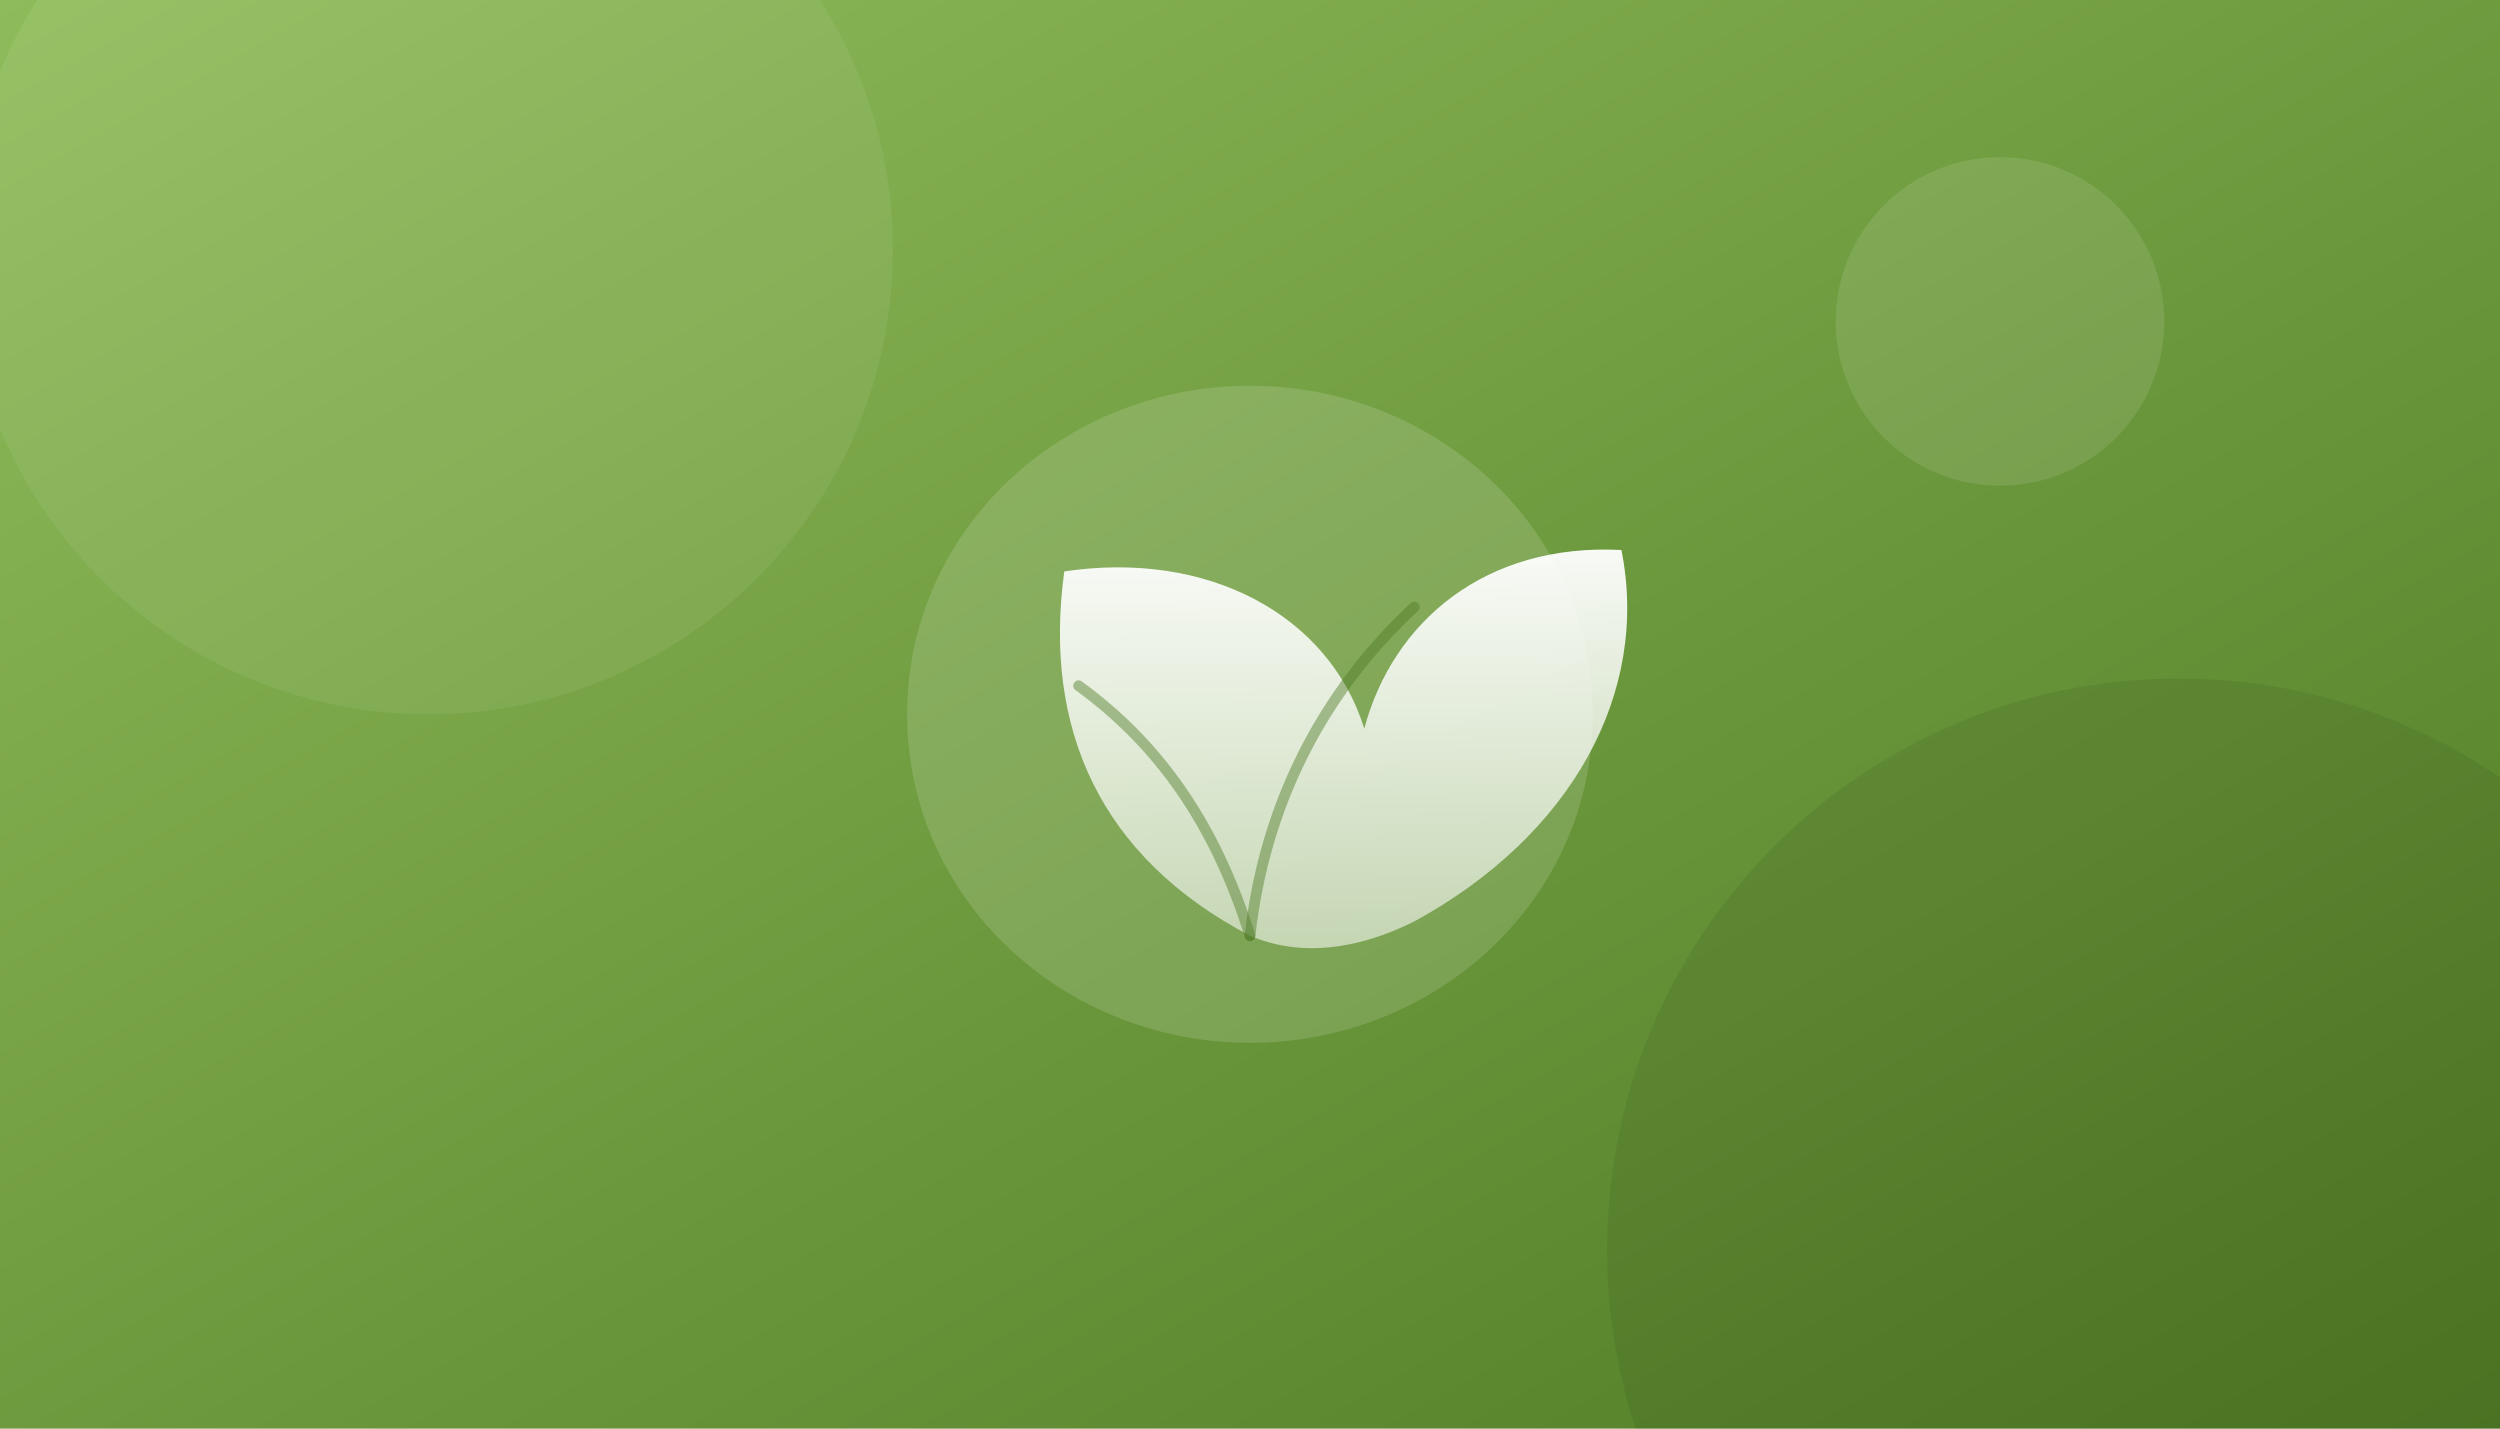
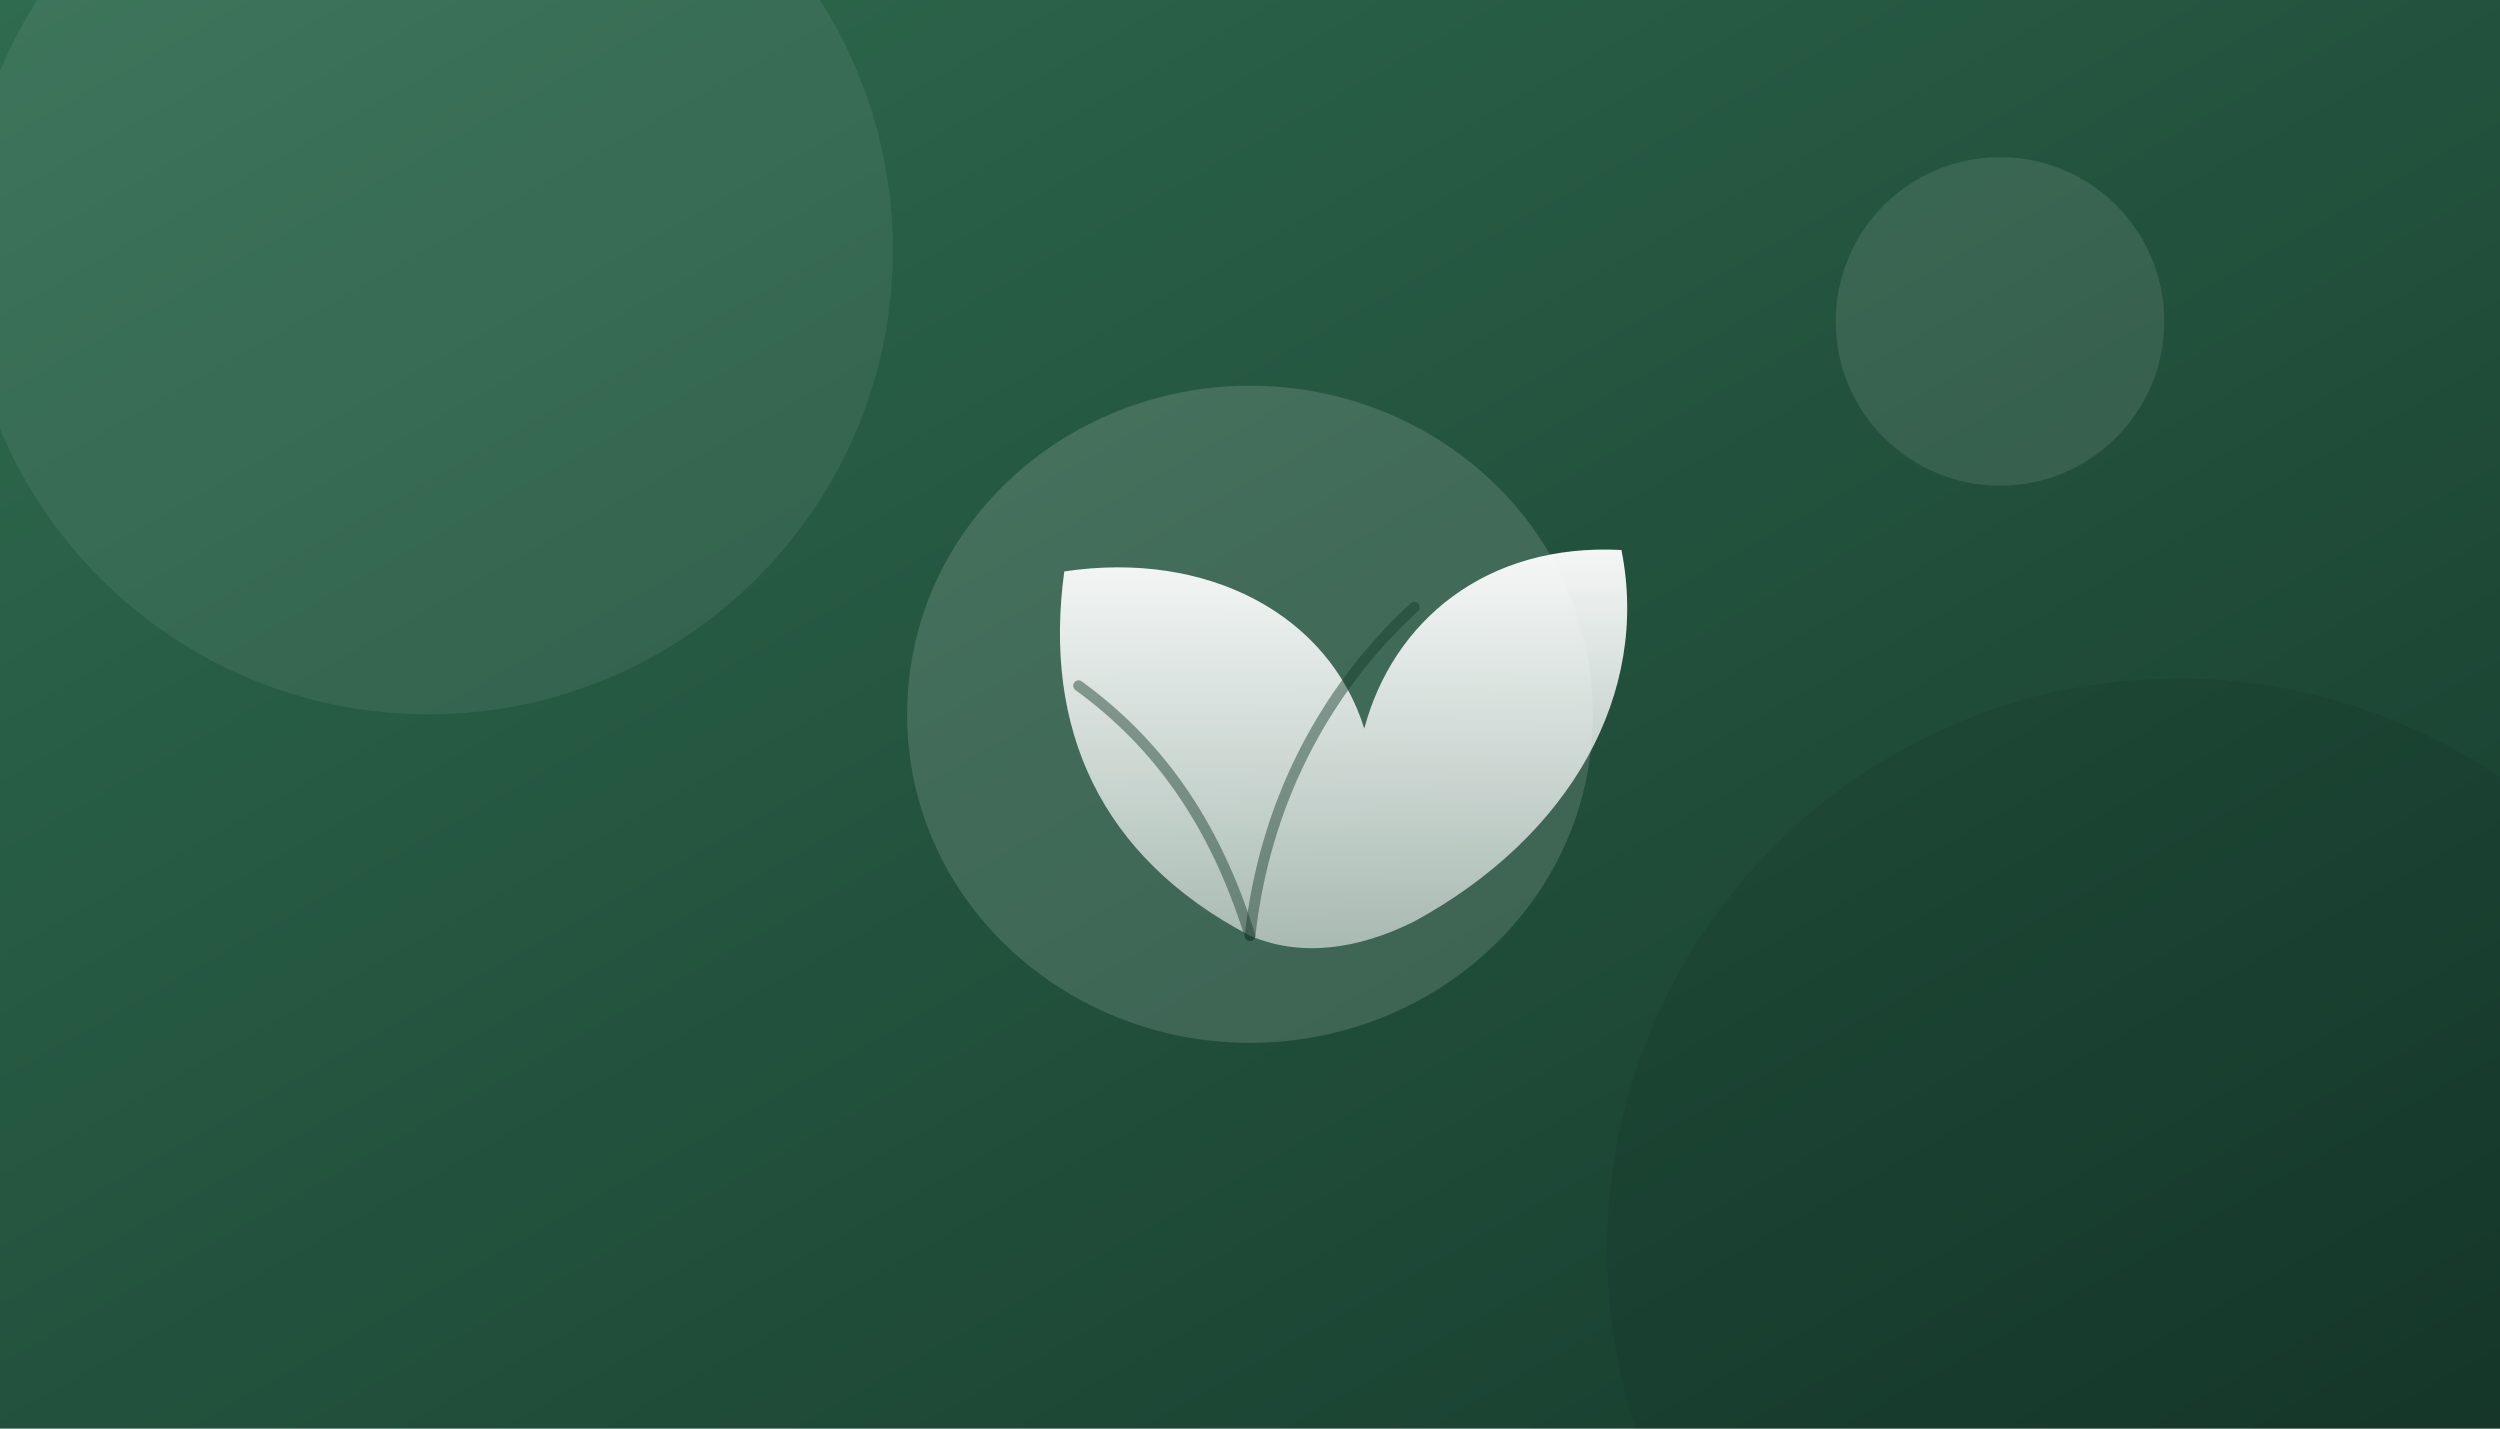
<svg xmlns="http://www.w3.org/2000/svg" viewBox="0 0 700 400" width="700" height="400" role="img" aria-label="Ảnh minh hoạ chủ đề ăn sạch">
  <defs>
    <linearGradient id="bg" x1="0" y1="0" x2="1" y2="1">
-       <stop offset="0" stop-color="#8fbc5a" />
-       <stop offset="1" stop-color="#4e7a24" />
+       <stop offset="0" stop-color="#2f6b4f" />
+       <stop offset="1" stop-color="#163a2c" />
    </linearGradient>
    <linearGradient id="leaf" x1="0" y1="0" x2="0" y2="1">
      <stop offset="0" stop-color="#ffffff" stop-opacity=".95" />
      <stop offset="1" stop-color="#ffffff" stop-opacity=".55" />
    </linearGradient>
  </defs>
  <rect width="700" height="400" fill="url(#bg)" />
  <circle cx="120" cy="70" r="130" fill="#ffffff" opacity=".07" />
  <circle cx="610" cy="350" r="160" fill="#000000" opacity=".07" />
  <circle cx="560" cy="90" r="46" fill="#ffffff" opacity=".10" />
  <g transform="translate(350 200)">
    <path d="M0-92C52-92 96-52 96 0c0 52-44 92-96 92S-96 52-96 0C-96-52-52-92 0-92Z" fill="#ffffff" opacity=".14" />
    <path d="M0 62C-42 40-58 4-52-40c40-6 74 12 84 44 8-30 34-52 72-50C112-6 90 34 46 58 30 66 14 68 0 62Z" fill="url(#leaf)" />
-     <path d="M0 62C4 26 20-6 46-30" fill="none" stroke="#4e7a24" stroke-opacity=".45" stroke-width="3" stroke-linecap="round" />
-     <path d="M0 62C-10 30-26 8-48-8" fill="none" stroke="#4e7a24" stroke-opacity=".45" stroke-width="3" stroke-linecap="round" />
+     <path d="M0 62C4 26 20-6 46-30" fill="none" stroke="#163a2c" stroke-opacity=".45" stroke-width="3" stroke-linecap="round" />
+     <path d="M0 62C-10 30-26 8-48-8" fill="none" stroke="#163a2c" stroke-opacity=".45" stroke-width="3" stroke-linecap="round" />
  </g>
</svg>
